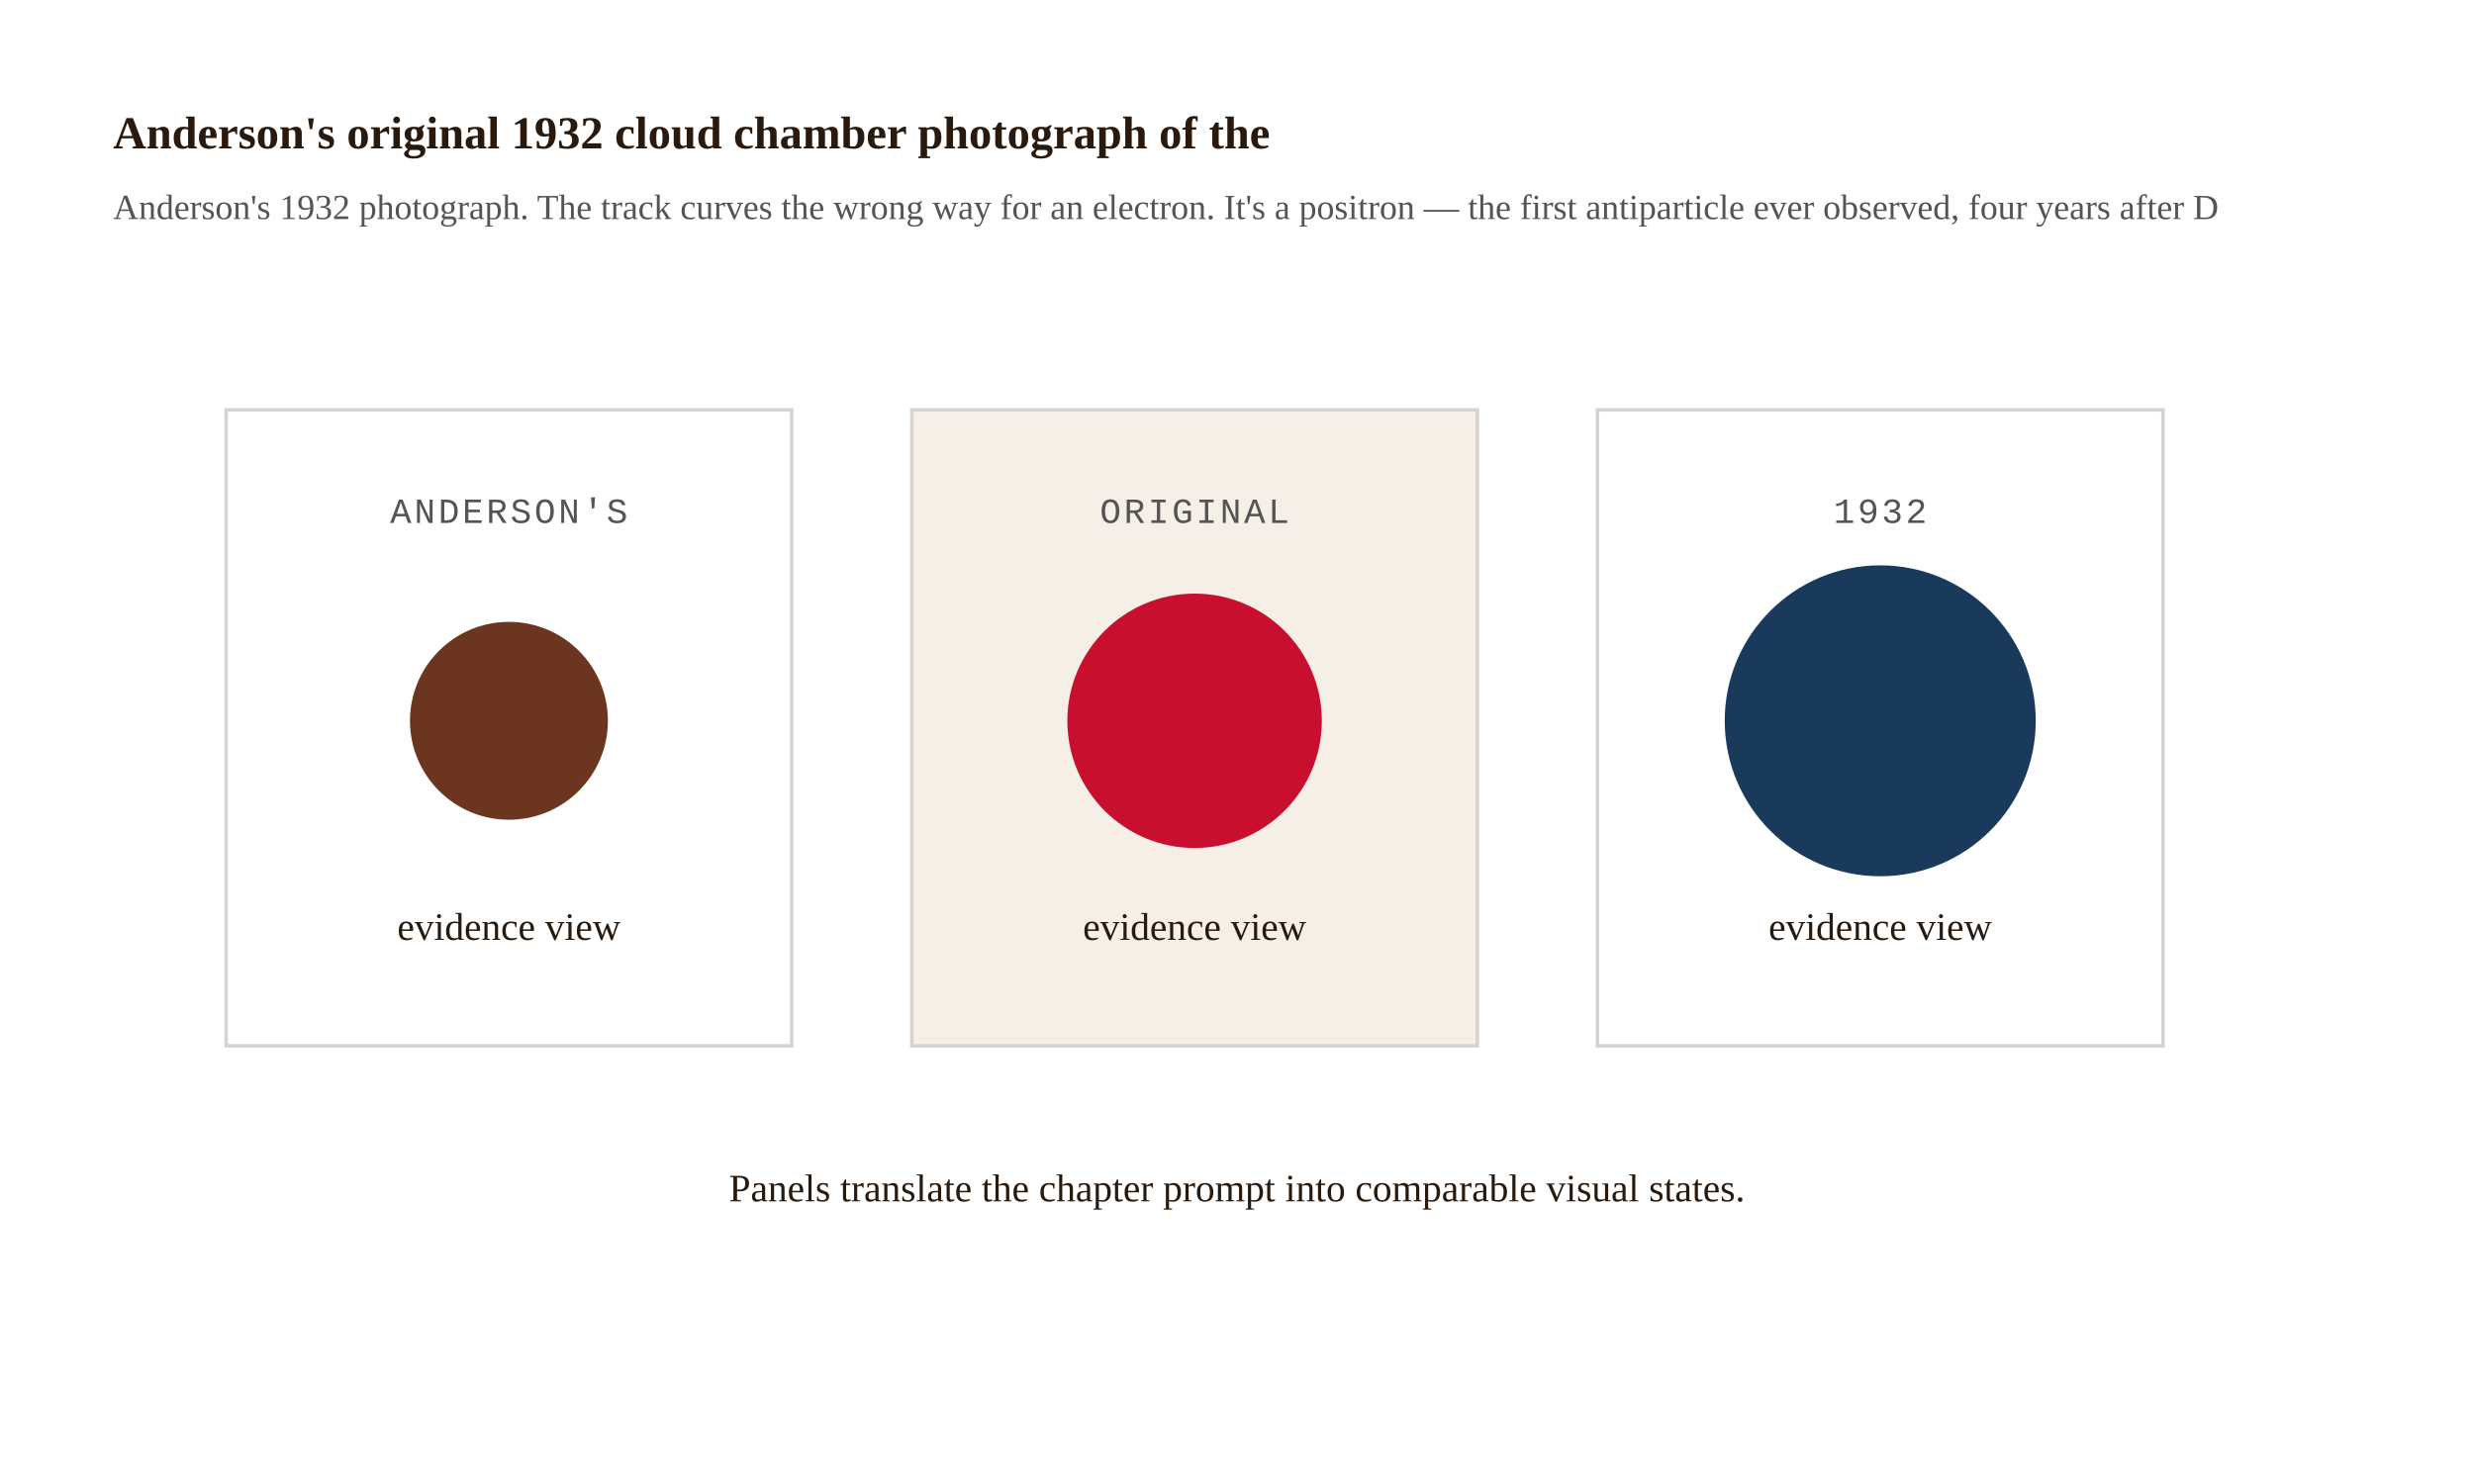
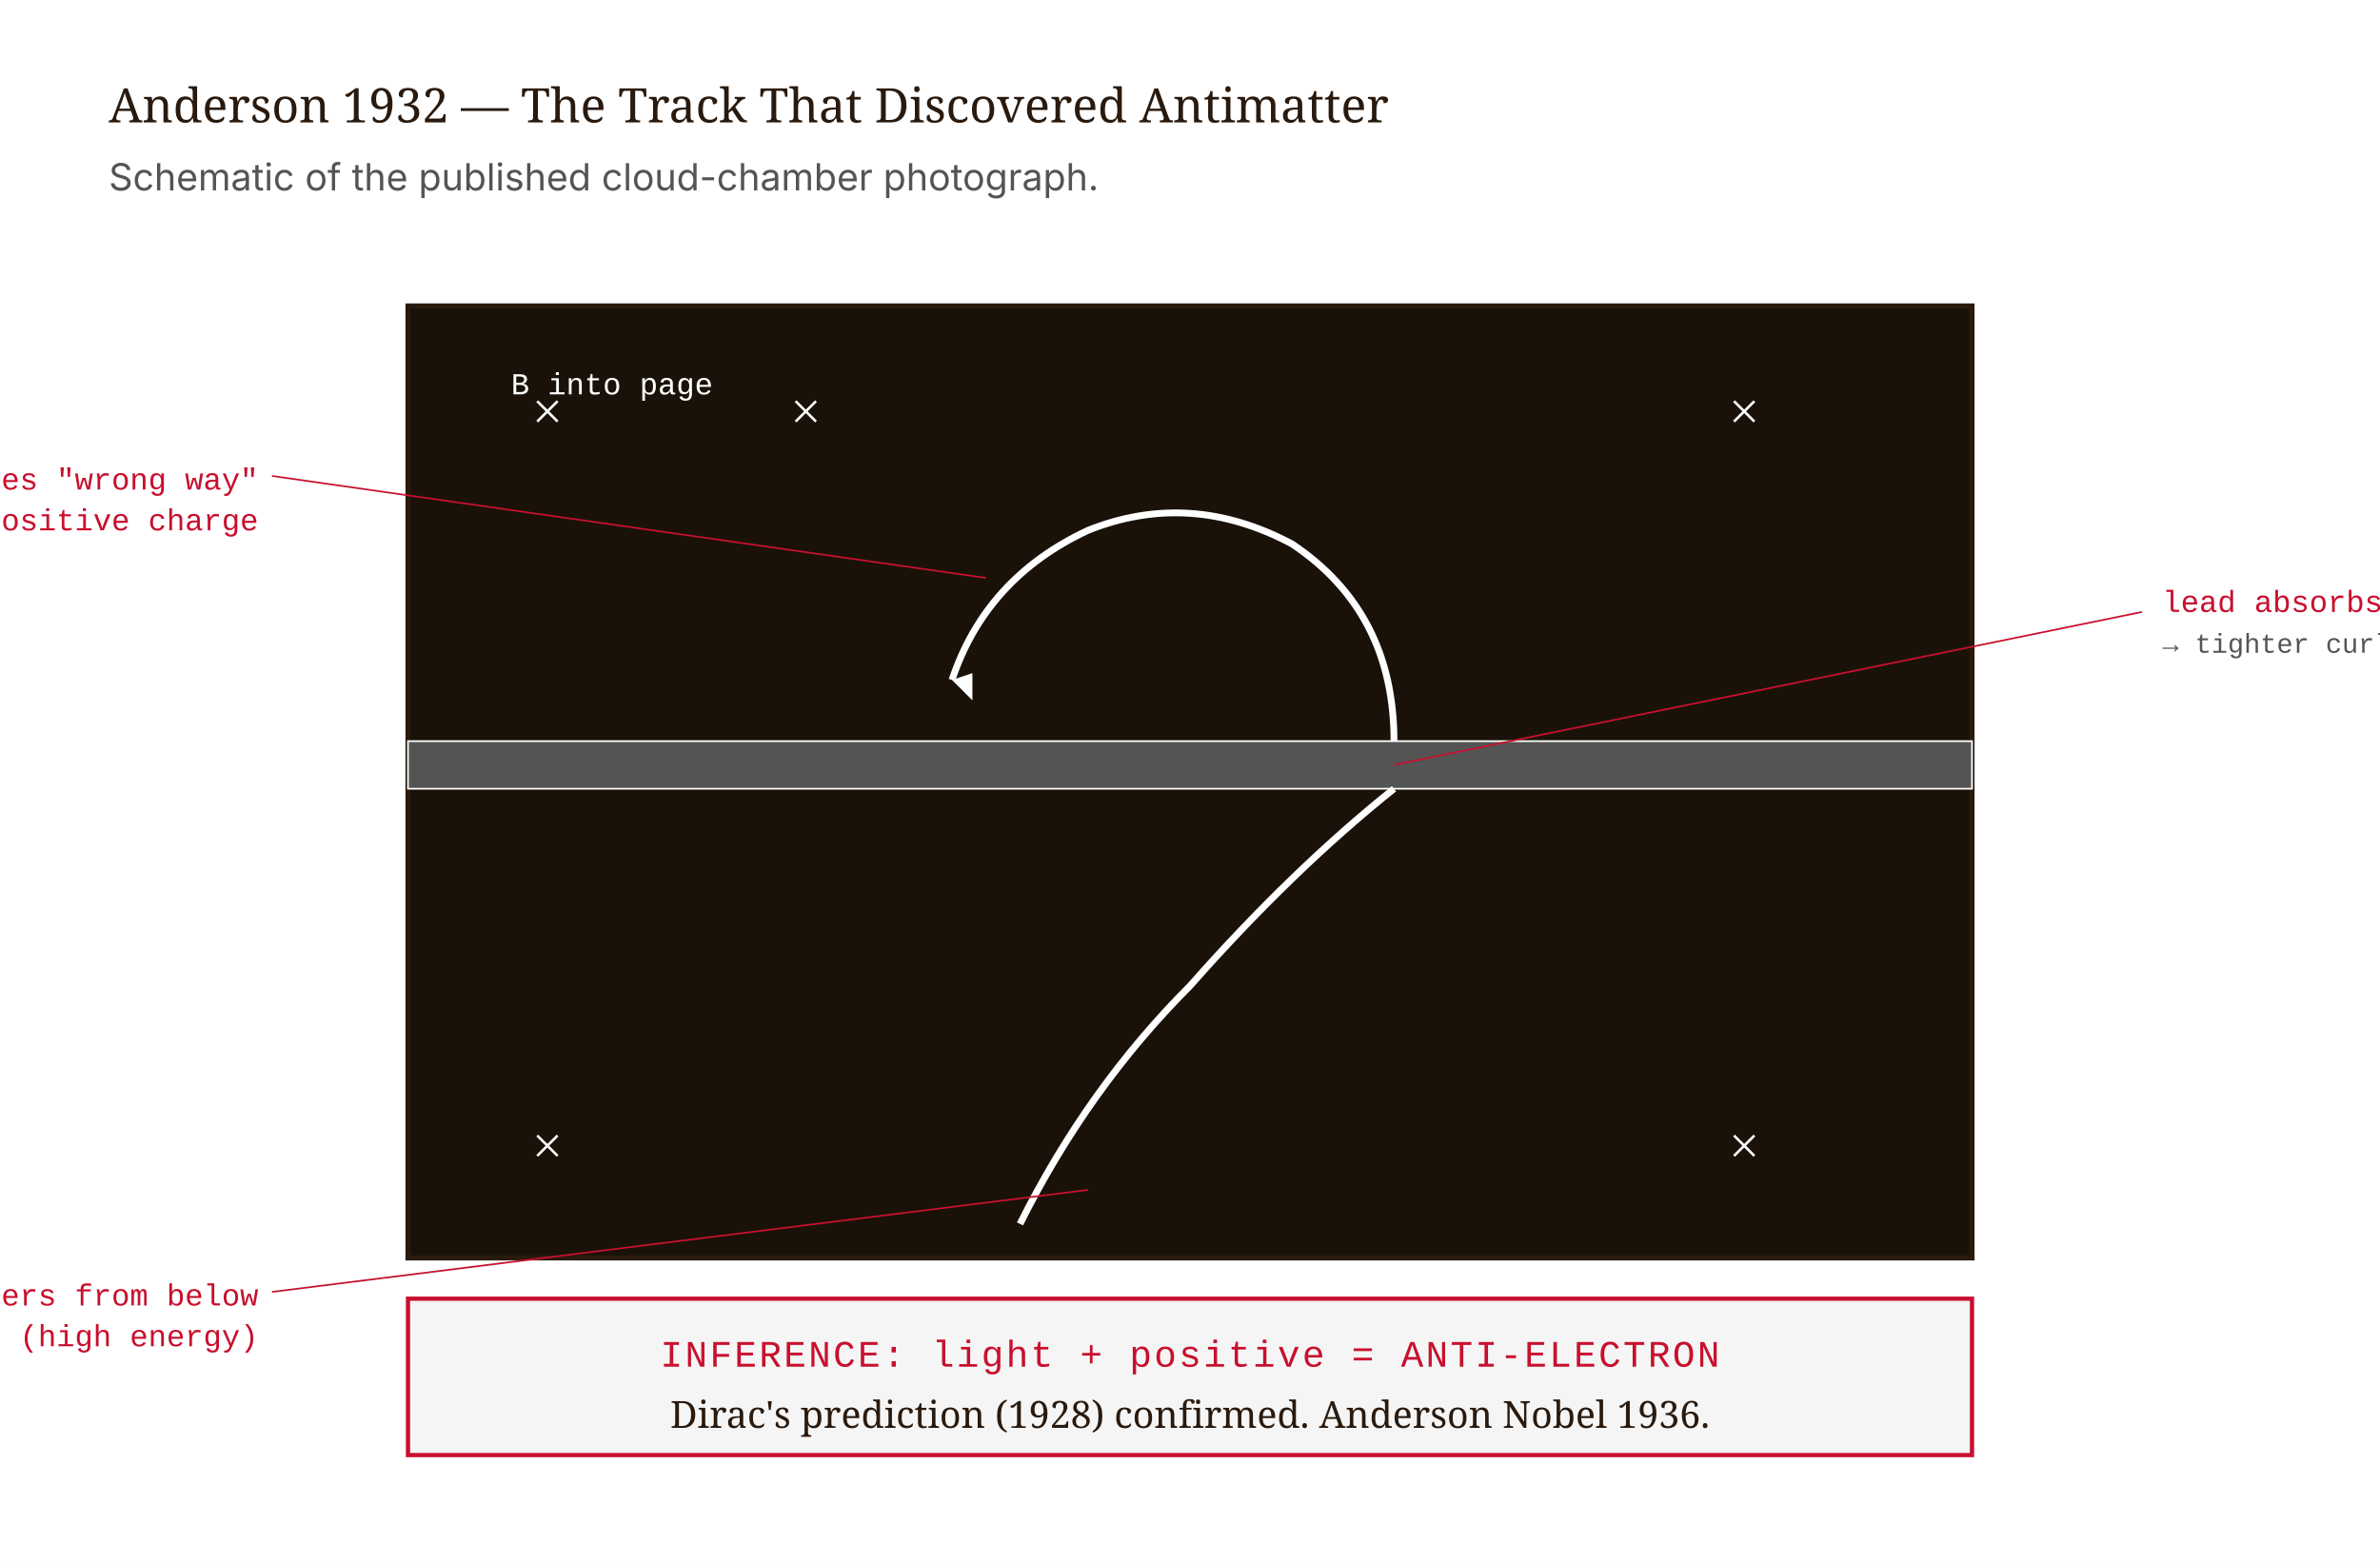
- <svg xmlns="http://www.w3.org/2000/svg" viewBox="0 0 700 420" role="img" aria-labelledby="title desc">
-   <defs>
-     <marker id="arrow" markerWidth="8" markerHeight="6" refX="7" refY="3" orient="auto">
-       <polygon points="0 0, 8 3, 0 6" fill="#2a1a0e" />
-     </marker>
-   </defs>
-   <rect x="0" y="0" width="700" height="420" fill="#FFFFFF" />
-   <text x="32" y="42" font-family="'EB Garamond', Georgia, 'Times New Roman', serif" font-size="13" font-weight="bold" fill="#2a1a0e">Anderson's original 1932 cloud chamber photograph of the</text>
-   <text x="32" y="62" font-family="'EB Garamond', Georgia, 'Times New Roman', serif" font-size="10" fill="#545454">Anderson's 1932 photograph. The track curves the wrong way for an electron. It's a positron — the first antiparticle ever observed, four years after D</text>
-   <rect x="64" y="116" width="160" height="180" fill="#FFFFFF" stroke="#D4D4D4" stroke-width="1" />
-   <text x="144" y="148" text-anchor="middle" font-family="'IBM Plex Mono', 'Courier New', monospace" font-size="10" letter-spacing="0.08em" fill="#545454">ANDERSON'S</text>
-   <circle cx="144" cy="204" r="28" fill="#6B3520" />
-   <text x="144" y="266" text-anchor="middle" font-family="'EB Garamond', Georgia, 'Times New Roman', serif" font-size="11" fill="#2a1a0e">evidence view</text>
-   <rect x="258" y="116" width="160" height="180" fill="#F5EFE8" stroke="#D4D4D4" stroke-width="1" />
-   <text x="338" y="148" text-anchor="middle" font-family="'IBM Plex Mono', 'Courier New', monospace" font-size="10" letter-spacing="0.08em" fill="#545454">ORIGINAL</text>
-   <circle cx="338" cy="204" r="36" fill="#C8102E" />
-   <text x="338" y="266" text-anchor="middle" font-family="'EB Garamond', Georgia, 'Times New Roman', serif" font-size="11" fill="#2a1a0e">evidence view</text>
-   <rect x="452" y="116" width="160" height="180" fill="#FFFFFF" stroke="#D4D4D4" stroke-width="1" />
-   <text x="532" y="148" text-anchor="middle" font-family="'IBM Plex Mono', 'Courier New', monospace" font-size="10" letter-spacing="0.08em" fill="#545454">1932</text>
-   <circle cx="532" cy="204" r="44" fill="#1A3A5C" />
-   <text x="532" y="266" text-anchor="middle" font-family="'EB Garamond', Georgia, 'Times New Roman', serif" font-size="11" fill="#2a1a0e">evidence view</text>
-   <text x="350" y="340" text-anchor="middle" font-family="'EB Garamond', Georgia, 'Times New Roman', serif" font-size="11" fill="#2a1a0e">Panels translate the chapter prompt into comparable visual states.</text>
+ <svg xmlns="http://www.w3.org/2000/svg" viewBox="0 0 700 460" role="img" aria-labelledby="fig-title">
+   <rect x="0" y="0" width="700" height="460" fill="#FFFFFF" />
+   <text x="32" y="36" font-family="'EB Garamond', 'Garamond', Georgia, serif" font-size="14" fill="#2a1a0e">Anderson 1932 — The Track That Discovered Antimatter</text>
+   <text x="32" y="56" font-family="'Inter', -apple-system, 'Helvetica Neue', sans-serif" font-size="11" fill="#545454">Schematic of the published cloud-chamber photograph.</text>
+   <rect x="120" y="90" width="460" height="280" fill="#1a1208" stroke="#2a1a0e" stroke-width="1.5" />
+   <rect x="120" y="218" width="460" height="14" fill="#545454" stroke="#FFFFFF" stroke-width="0.5" />
+   <text x="600" y="228" font-family="'JetBrains Mono', 'Fira Code', 'Courier New', monospace" font-size="9" fill="#FFFFFF">Pb plate</text>
+   <path d="M 300 360 Q 320 320 350 290 Q 380 256 410 232" stroke="#FFFFFF" stroke-width="2" fill="none" />
+   <path d="M 410 218 Q 410 180 380 160 Q 350 144 320 156 Q 290 170 280 200" stroke="#FFFFFF" stroke-width="2" fill="none" />
+   <polygon points="280 200, 286 198, 286 206" fill="#FFFFFF" />
+   <g stroke="#FFFFFF" stroke-width="0.75">
+     <line x1="158" y1="118" x2="164" y2="124" />
+     <line x1="164" y1="118" x2="158" y2="124" />
+     <line x1="234" y1="118" x2="240" y2="124" />
+     <line x1="240" y1="118" x2="234" y2="124" />
+     <line x1="510" y1="118" x2="516" y2="124" />
+     <line x1="516" y1="118" x2="510" y2="124" />
+     <line x1="158" y1="334" x2="164" y2="340" />
+     <line x1="164" y1="334" x2="158" y2="340" />
+     <line x1="510" y1="334" x2="516" y2="340" />
+     <line x1="516" y1="334" x2="510" y2="340" />
+   </g>
+   <text x="180" y="116" text-anchor="middle" font-family="'JetBrains Mono', 'Fira Code', 'Courier New', monospace" font-size="9" fill="#FFFFFF">B into page</text>
+   <line x1="320" y1="350" x2="80" y2="380" stroke="#C8102E" stroke-width="0.5" />
+   <text x="76" y="384" text-anchor="end" font-family="'JetBrains Mono', 'Fira Code', 'Courier New', monospace" font-size="9" fill="#C8102E">enters from below</text>
+   <text x="76" y="396" text-anchor="end" font-family="'JetBrains Mono', 'Fira Code', 'Courier New', monospace" font-size="9" fill="#C8102E">(high energy)</text>
+   <line x1="410" y1="225" x2="630" y2="180" stroke="#C8102E" stroke-width="0.5" />
+   <text x="636" y="180" font-family="'JetBrains Mono', 'Fira Code', 'Courier New', monospace" font-size="9" fill="#C8102E">lead absorbs energy</text>
+   <text x="636" y="192" font-family="'JetBrains Mono', 'Fira Code', 'Courier New', monospace" font-size="8" fill="#545454">→ tighter curl above</text>
+   <line x1="290" y1="170" x2="80" y2="140" stroke="#C8102E" stroke-width="0.5" />
+   <text x="76" y="144" text-anchor="end" font-family="'JetBrains Mono', 'Fira Code', 'Courier New', monospace" font-size="9" fill="#C8102E">curves "wrong way"</text>
+   <text x="76" y="156" text-anchor="end" font-family="'JetBrains Mono', 'Fira Code', 'Courier New', monospace" font-size="9" fill="#C8102E">→ positive charge</text>
+   <rect x="120" y="382" width="460" height="46" fill="#F5F5F5" stroke="#C8102E" stroke-width="1.25" />
+   <text x="350" y="402" text-anchor="middle" font-family="'JetBrains Mono', 'Fira Code', 'Courier New', monospace" font-size="11" fill="#C8102E" letter-spacing="0.06em">INFERENCE: light + positive = ANTI-ELECTRON</text>
+   <text x="350" y="420" text-anchor="middle" font-family="'EB Garamond', 'Garamond', Georgia, serif" font-size="11" fill="#2a1a0e">Dirac's prediction (1928) confirmed.  Anderson Nobel 1936.</text>
</svg>
